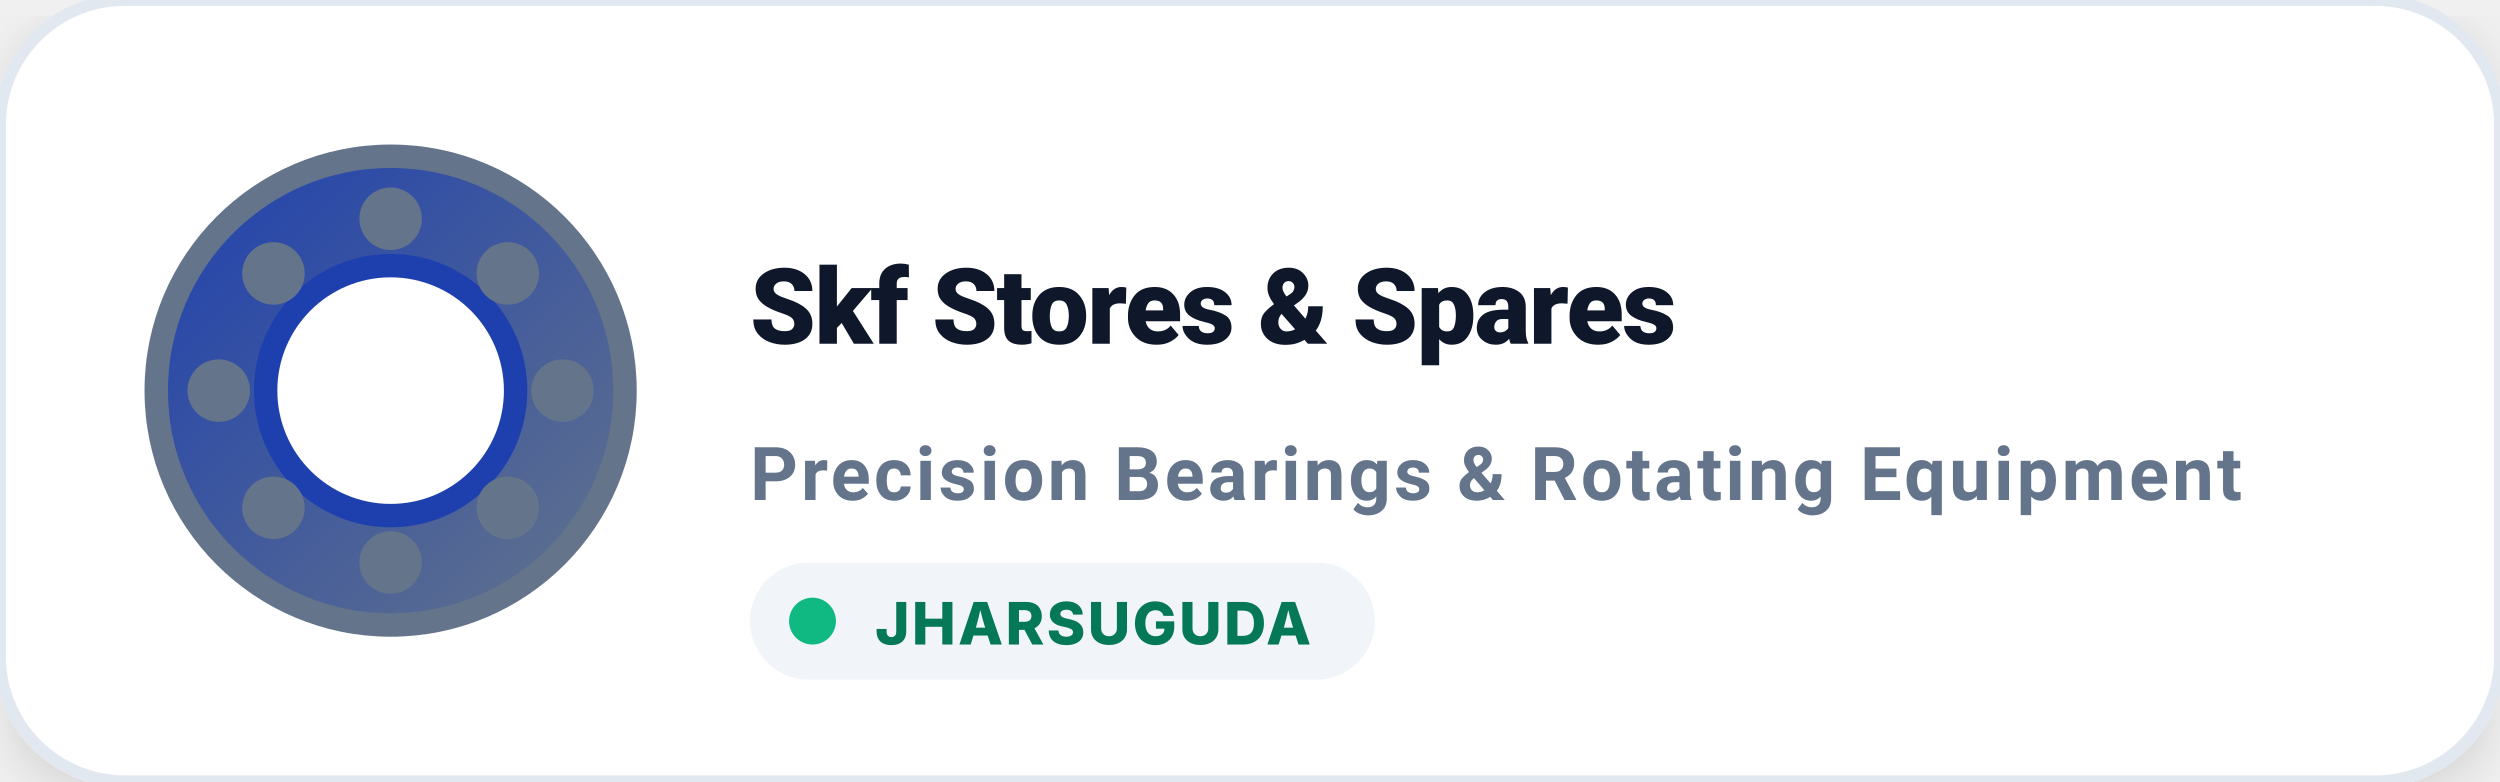
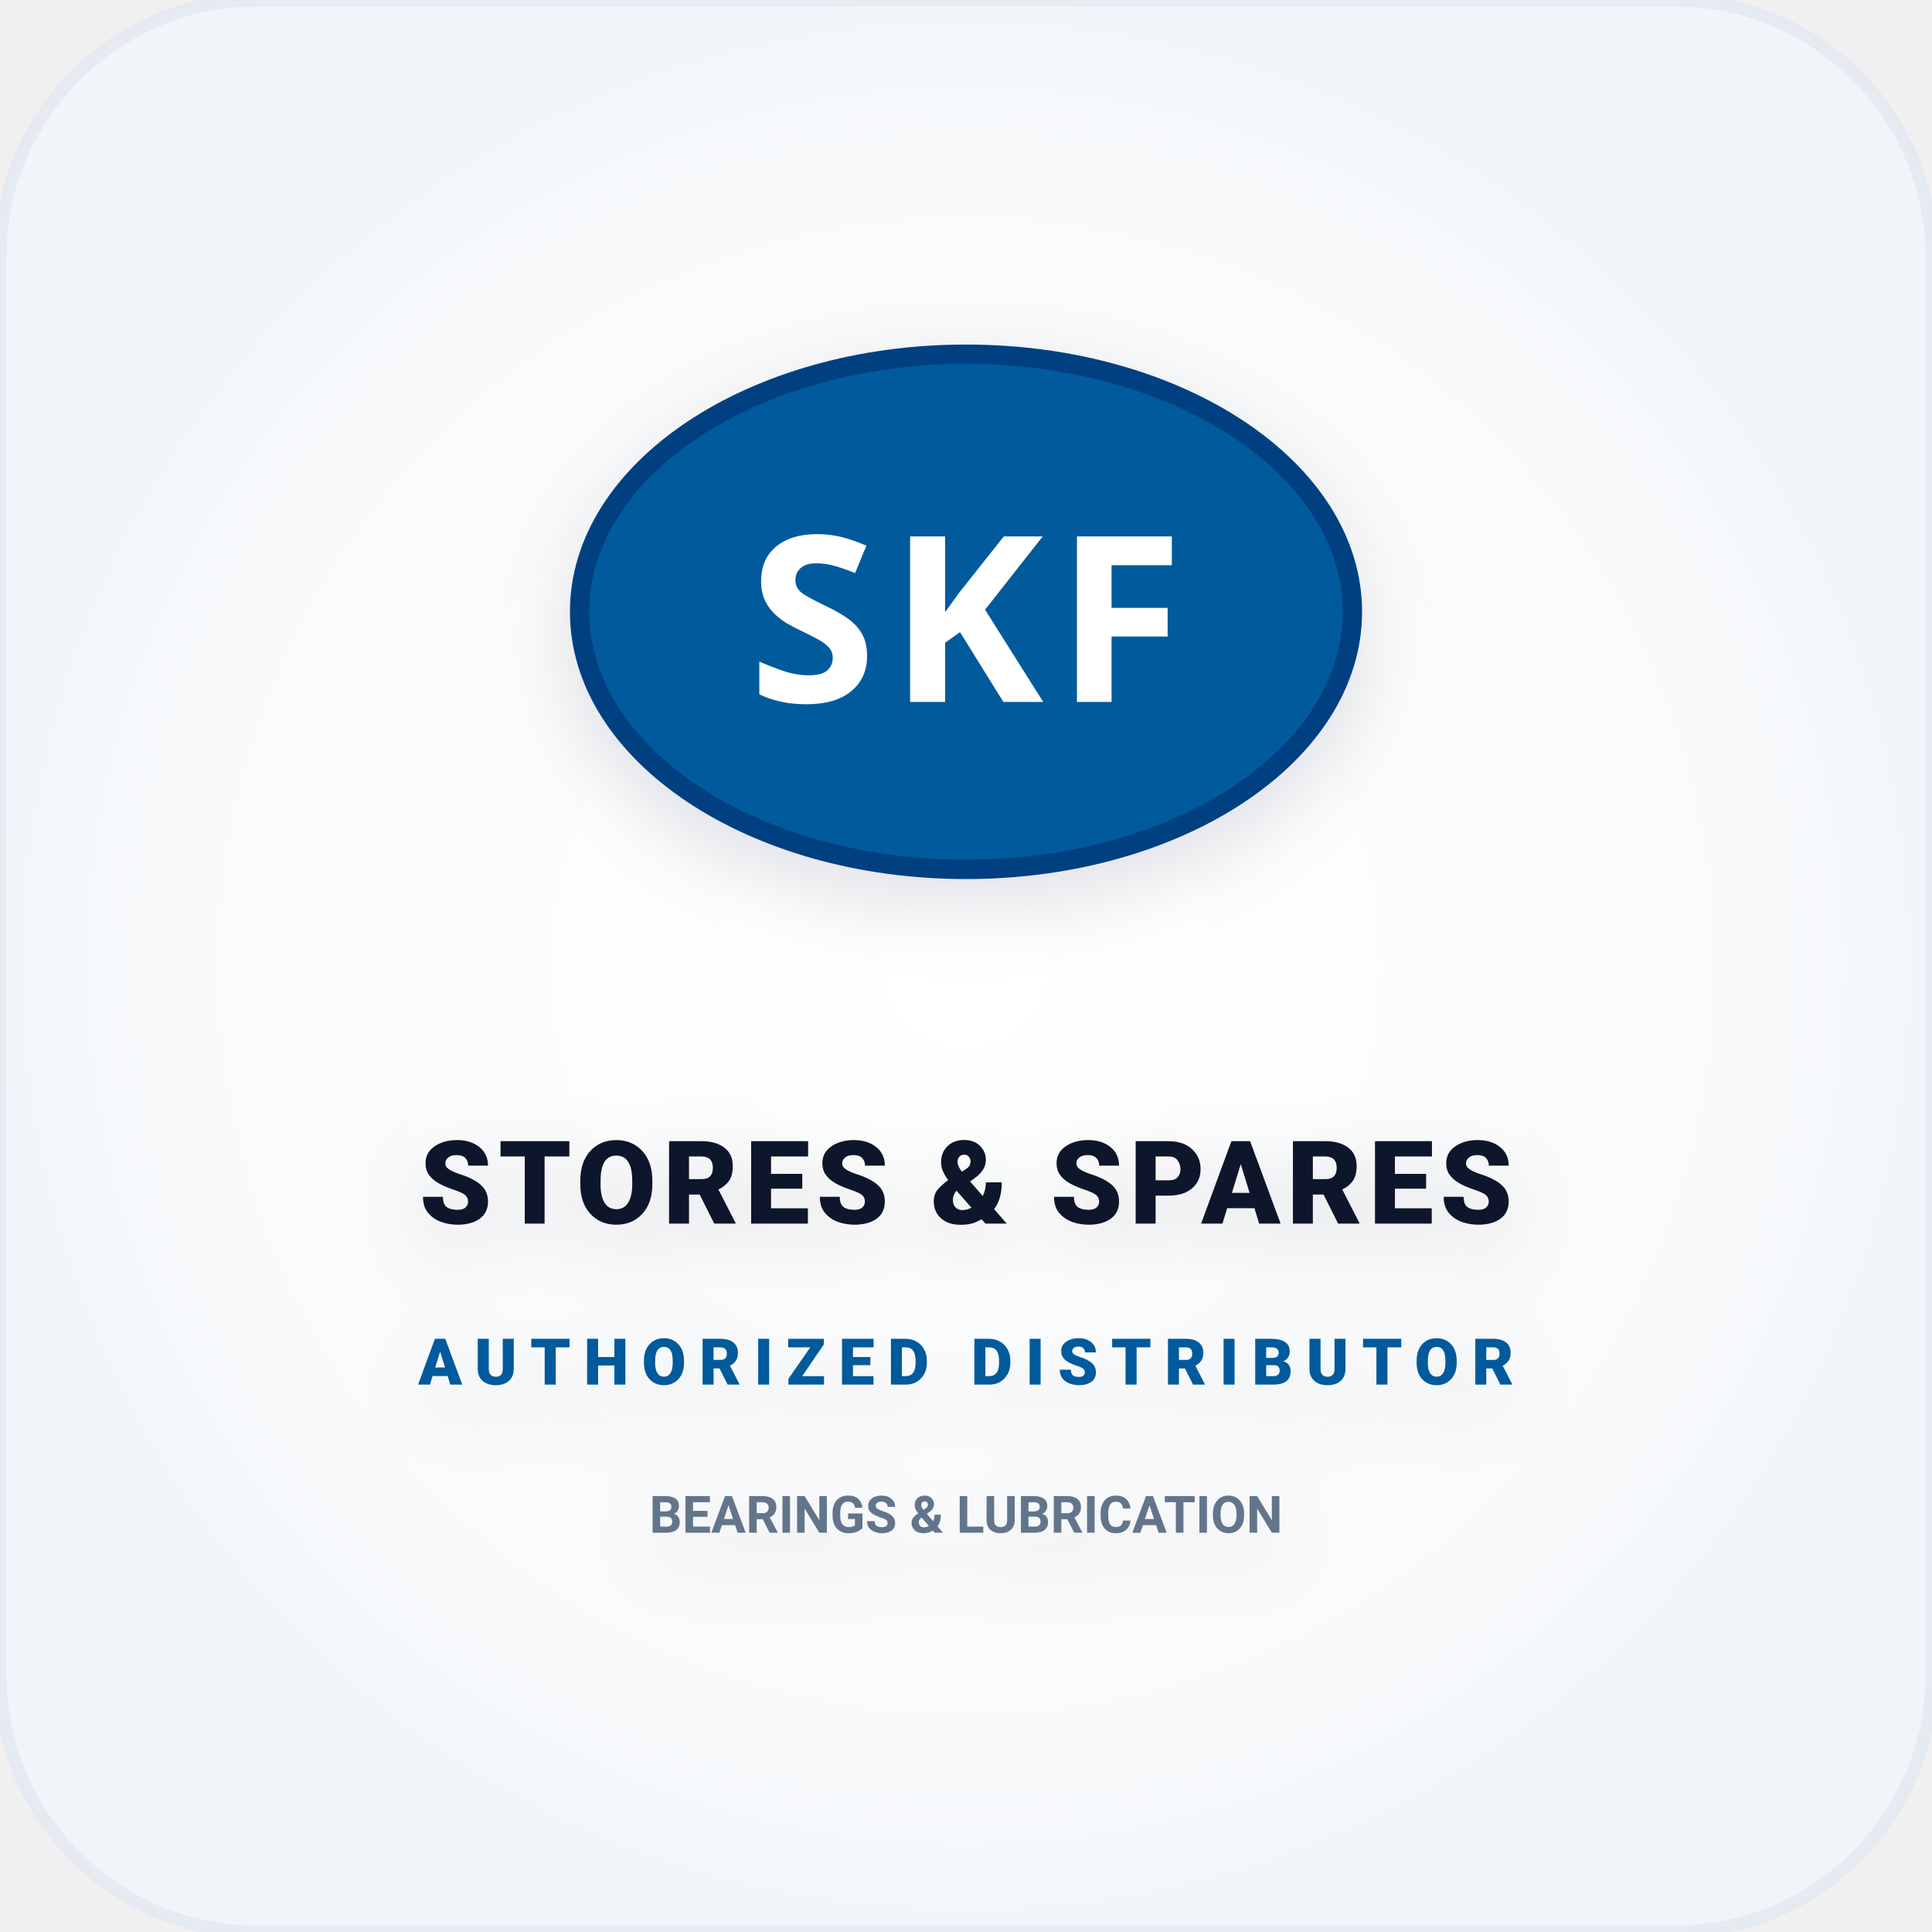
- <svg xmlns="http://www.w3.org/2000/svg" viewBox="0 0 320 100" width="320" height="100">
+ <svg xmlns="http://www.w3.org/2000/svg" viewBox="0 0 300 300" width="300" height="300">
  <defs>
-     <linearGradient id="grad" x1="0%" y1="0%" x2="100%" y2="100%">
-       <stop offset="0%" stop-color="#1e40af" />
-       <stop offset="100%" stop-color="#64748b" />
-     </linearGradient>
-     <filter id="shadow" x="-10%" y="-10%" width="120%" height="120%">
-       <feDropShadow dx="0" dy="2" stdDeviation="3" flood-opacity="0.12" />
+     <radialGradient id="logoBgGrad" cx="50%" cy="50%" r="50%">
+       <stop offset="0%" stop-color="#ffffff" />
+       <stop offset="85%" stop-color="#f8fafc" />
+       <stop offset="100%" stop-color="#f1f5f9" />
+     </radialGradient>
+     <filter id="logoShadow" x="-20%" y="-20%" width="140%" height="140%">
+       <feDropShadow dx="0" dy="4" stdDeviation="6" flood-color="#0f172a" flood-opacity="0.12" />
    </filter>
  </defs>
-   <rect width="320" height="100" rx="16" fill="#ffffff" stroke="#e2e8f0" stroke-width="1.5" filter="url(#shadow)" />
-   <g>
-     <circle cx="50" cy="50" r="30" fill="url(#grad)" stroke="#64748b" stroke-width="3" />
-     <circle cx="50" cy="50" r="16" fill="#ffffff" stroke="#1e40af" stroke-width="3" />
-     <circle cx="50" cy="28" r="4" fill="#64748b" />
-     <circle cx="72" cy="50" r="4" fill="#64748b" />
-     <circle cx="50" cy="72" r="4" fill="#64748b" />
-     <circle cx="28" cy="50" r="4" fill="#64748b" />
-     <circle cx="65" cy="35" r="4" fill="#64748b" />
-     <circle cx="65" cy="65" r="4" fill="#64748b" />
-     <circle cx="35" cy="65" r="4" fill="#64748b" />
-     <circle cx="35" cy="35" r="4" fill="#64748b" />
-   </g>
-   <text x="96" y="44" font-family="-apple-system, BlinkMacSystemFont, 'Segoe UI', Roboto, 'Noto Sans', sans-serif" font-size="13.5" font-weight="800" fill="#0f172a" letter-spacing="-0.2px">
-     Skf Stores &amp; Spares
-   </text>
-   <text x="96" y="64" font-family="-apple-system, BlinkMacSystemFont, 'Segoe UI', Roboto, 'Noto Sans', sans-serif" font-size="9.5" font-weight="600" fill="#64748b" letter-spacing="0.4px">
-     Precision Bearings &amp; Rotating Equipment
-   </text>
-   <g transform="translate(96, 72)">
-     <rect width="80" height="15" rx="7.5" fill="#f1f5f9" />
-     <circle cx="8" cy="7.5" r="3" fill="#10b981" />
-     <text x="16" y="10.5" font-family="-apple-system, BlinkMacSystemFont, sans-serif" font-size="7.5" font-weight="800" fill="#047857" letter-spacing="0.3px">JHARSUGUDA</text>
+   <rect width="300" height="300" rx="40" fill="url(#logoBgGrad)" />
+   <rect width="300" height="300" rx="40" fill="none" stroke="#e2e8f0" stroke-width="2" opacity="0.8" />
+   <g filter="url(#logoShadow)">
+     <g transform="translate(150, 95)">
+       <ellipse cx="0" cy="0" rx="60" ry="40" fill="#005a9c" stroke="#004080" stroke-width="3" />
+       <text x="0" y="14" font-family="'Arial Black', Impact, sans-serif" font-size="36" font-weight="900" fill="#ffffff" text-anchor="middle" letter-spacing="2">SKF</text>
+     </g>
+     <text x="150" y="190" font-family="-apple-system, BlinkMacSystemFont, 'Segoe UI', Roboto, sans-serif" font-size="18" font-weight="900" fill="#0f172a" text-anchor="middle" letter-spacing="1">STORES &amp; SPARES</text>
+     <text x="150" y="215" font-family="-apple-system, BlinkMacSystemFont, 'Segoe UI', Roboto, sans-serif" font-size="10" font-weight="800" fill="#005a9c" text-anchor="middle" letter-spacing="2">AUTHORIZED DISTRIBUTOR</text>
+     <text x="150" y="238" font-family="-apple-system, BlinkMacSystemFont, 'Segoe UI', Roboto, sans-serif" font-size="8" font-weight="700" fill="#64748b" text-anchor="middle">BEARINGS &amp; LUBRICATION</text>
  </g>
</svg>
